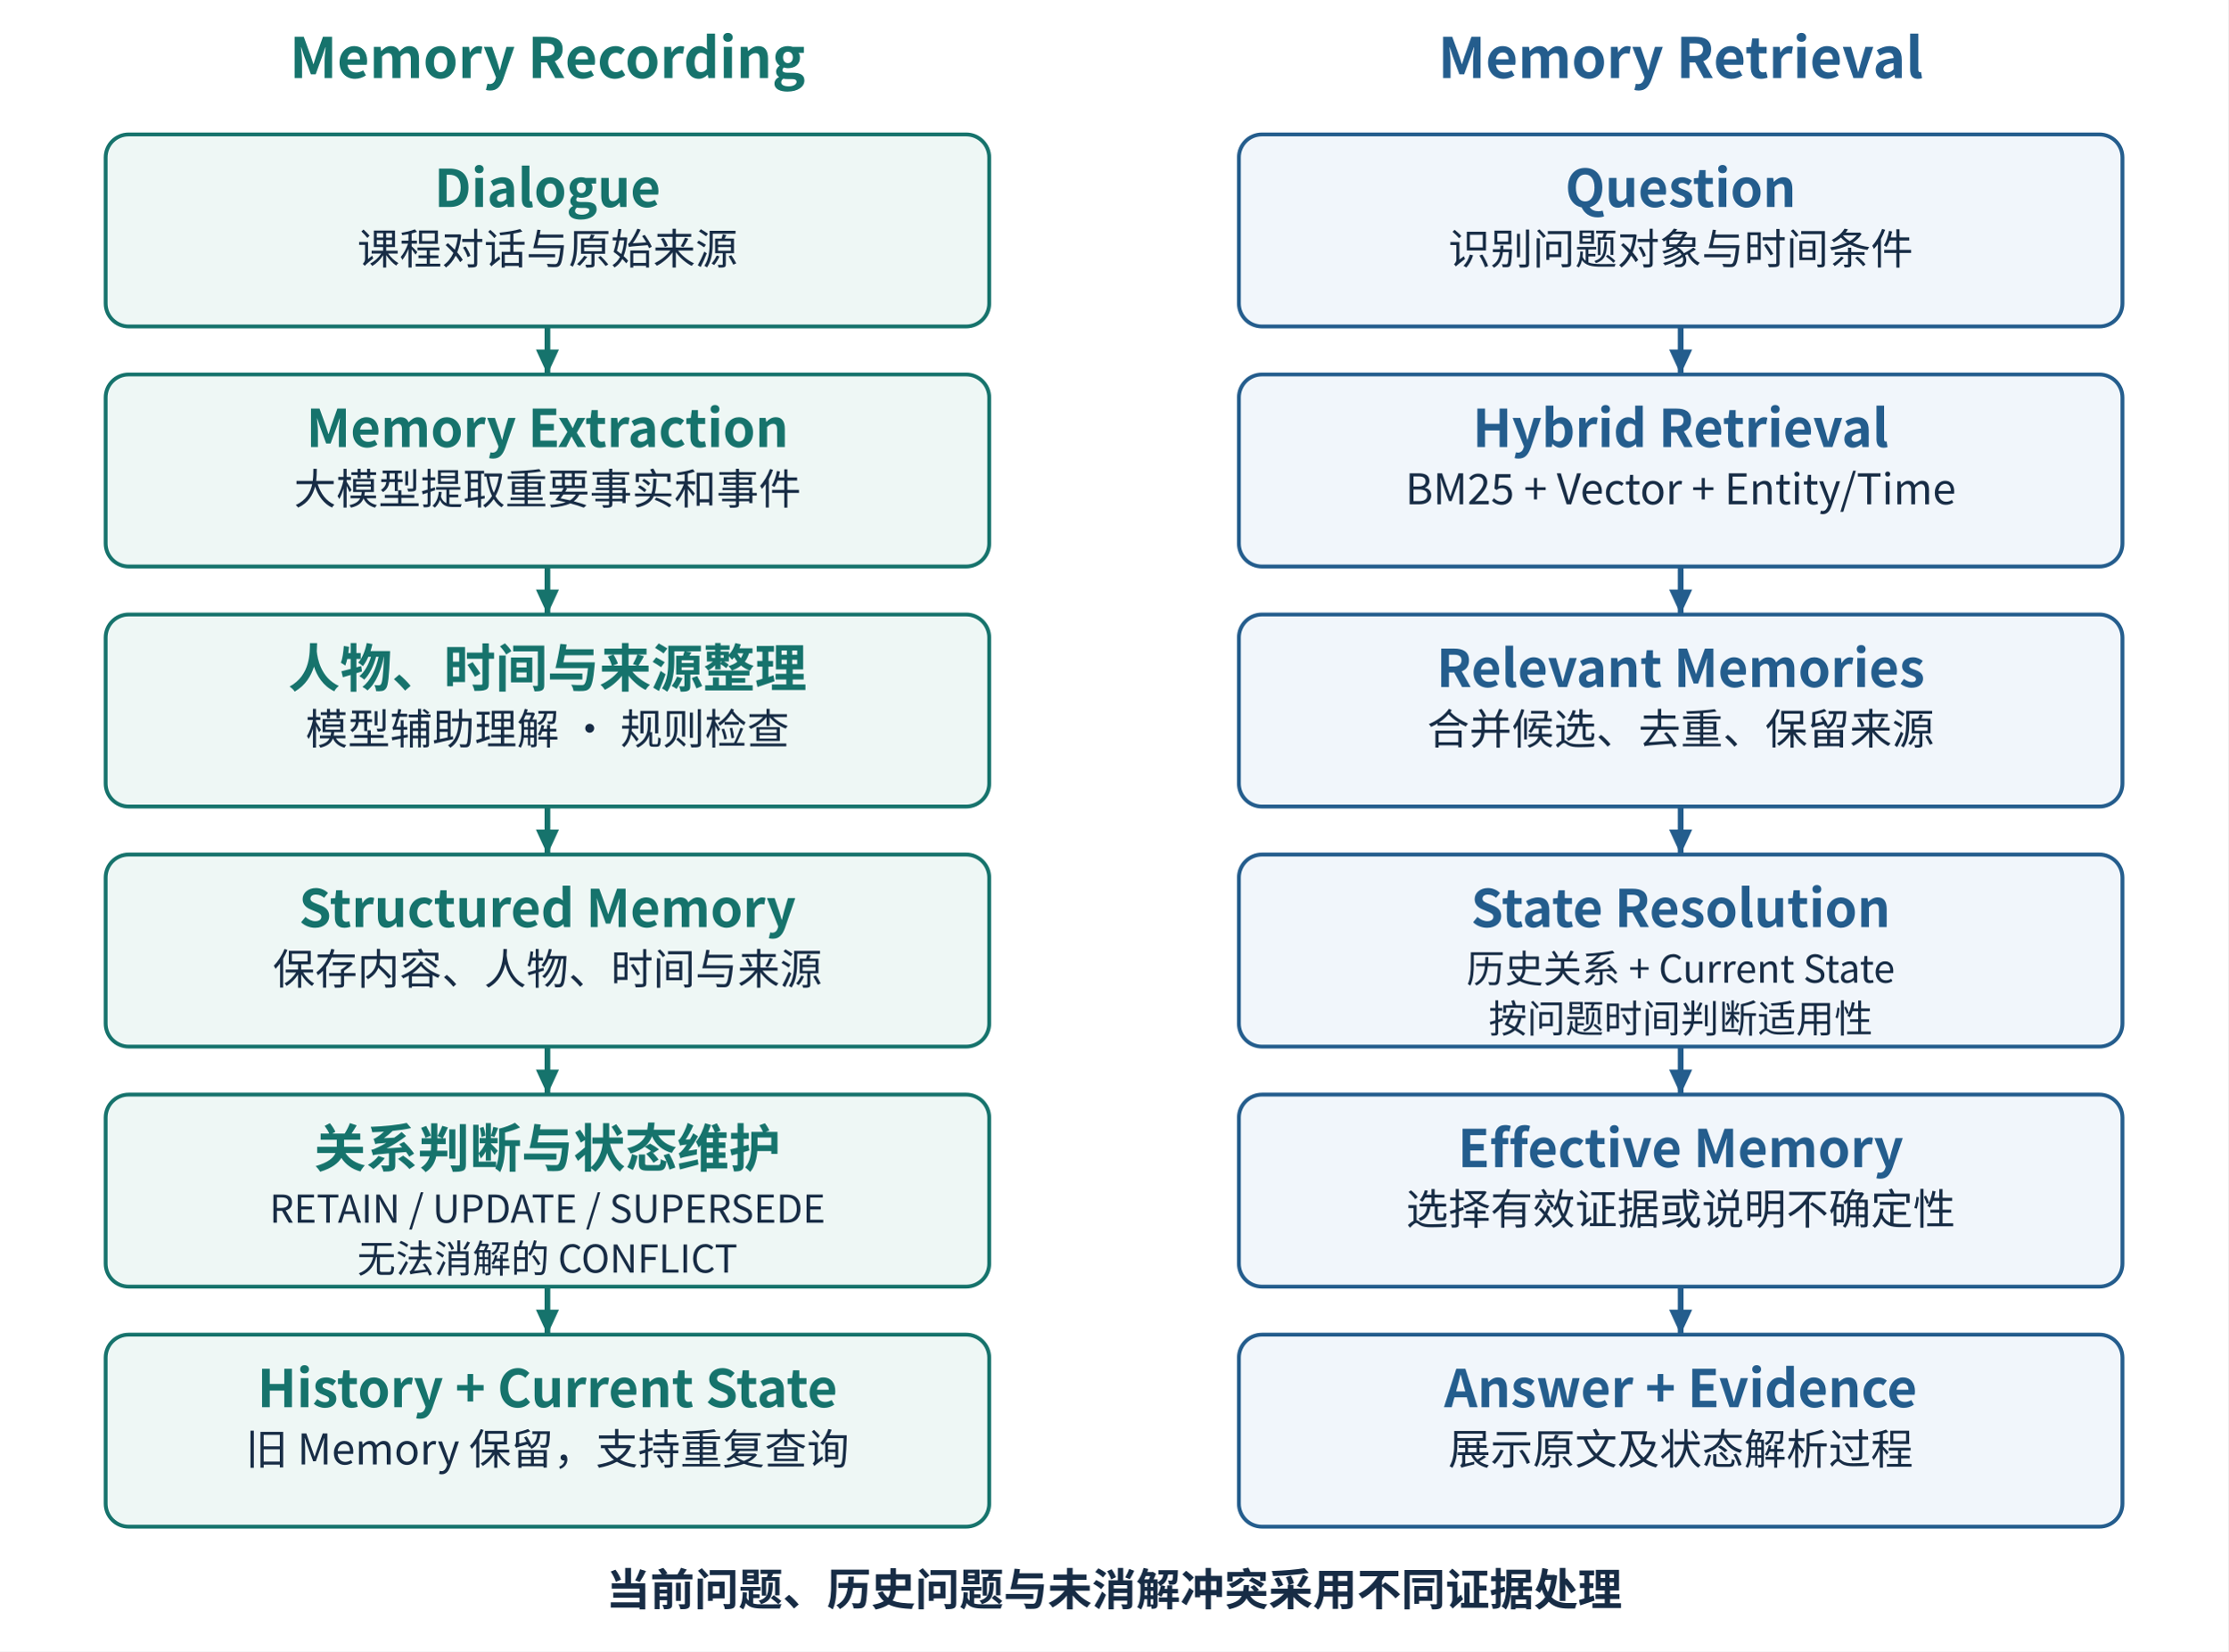
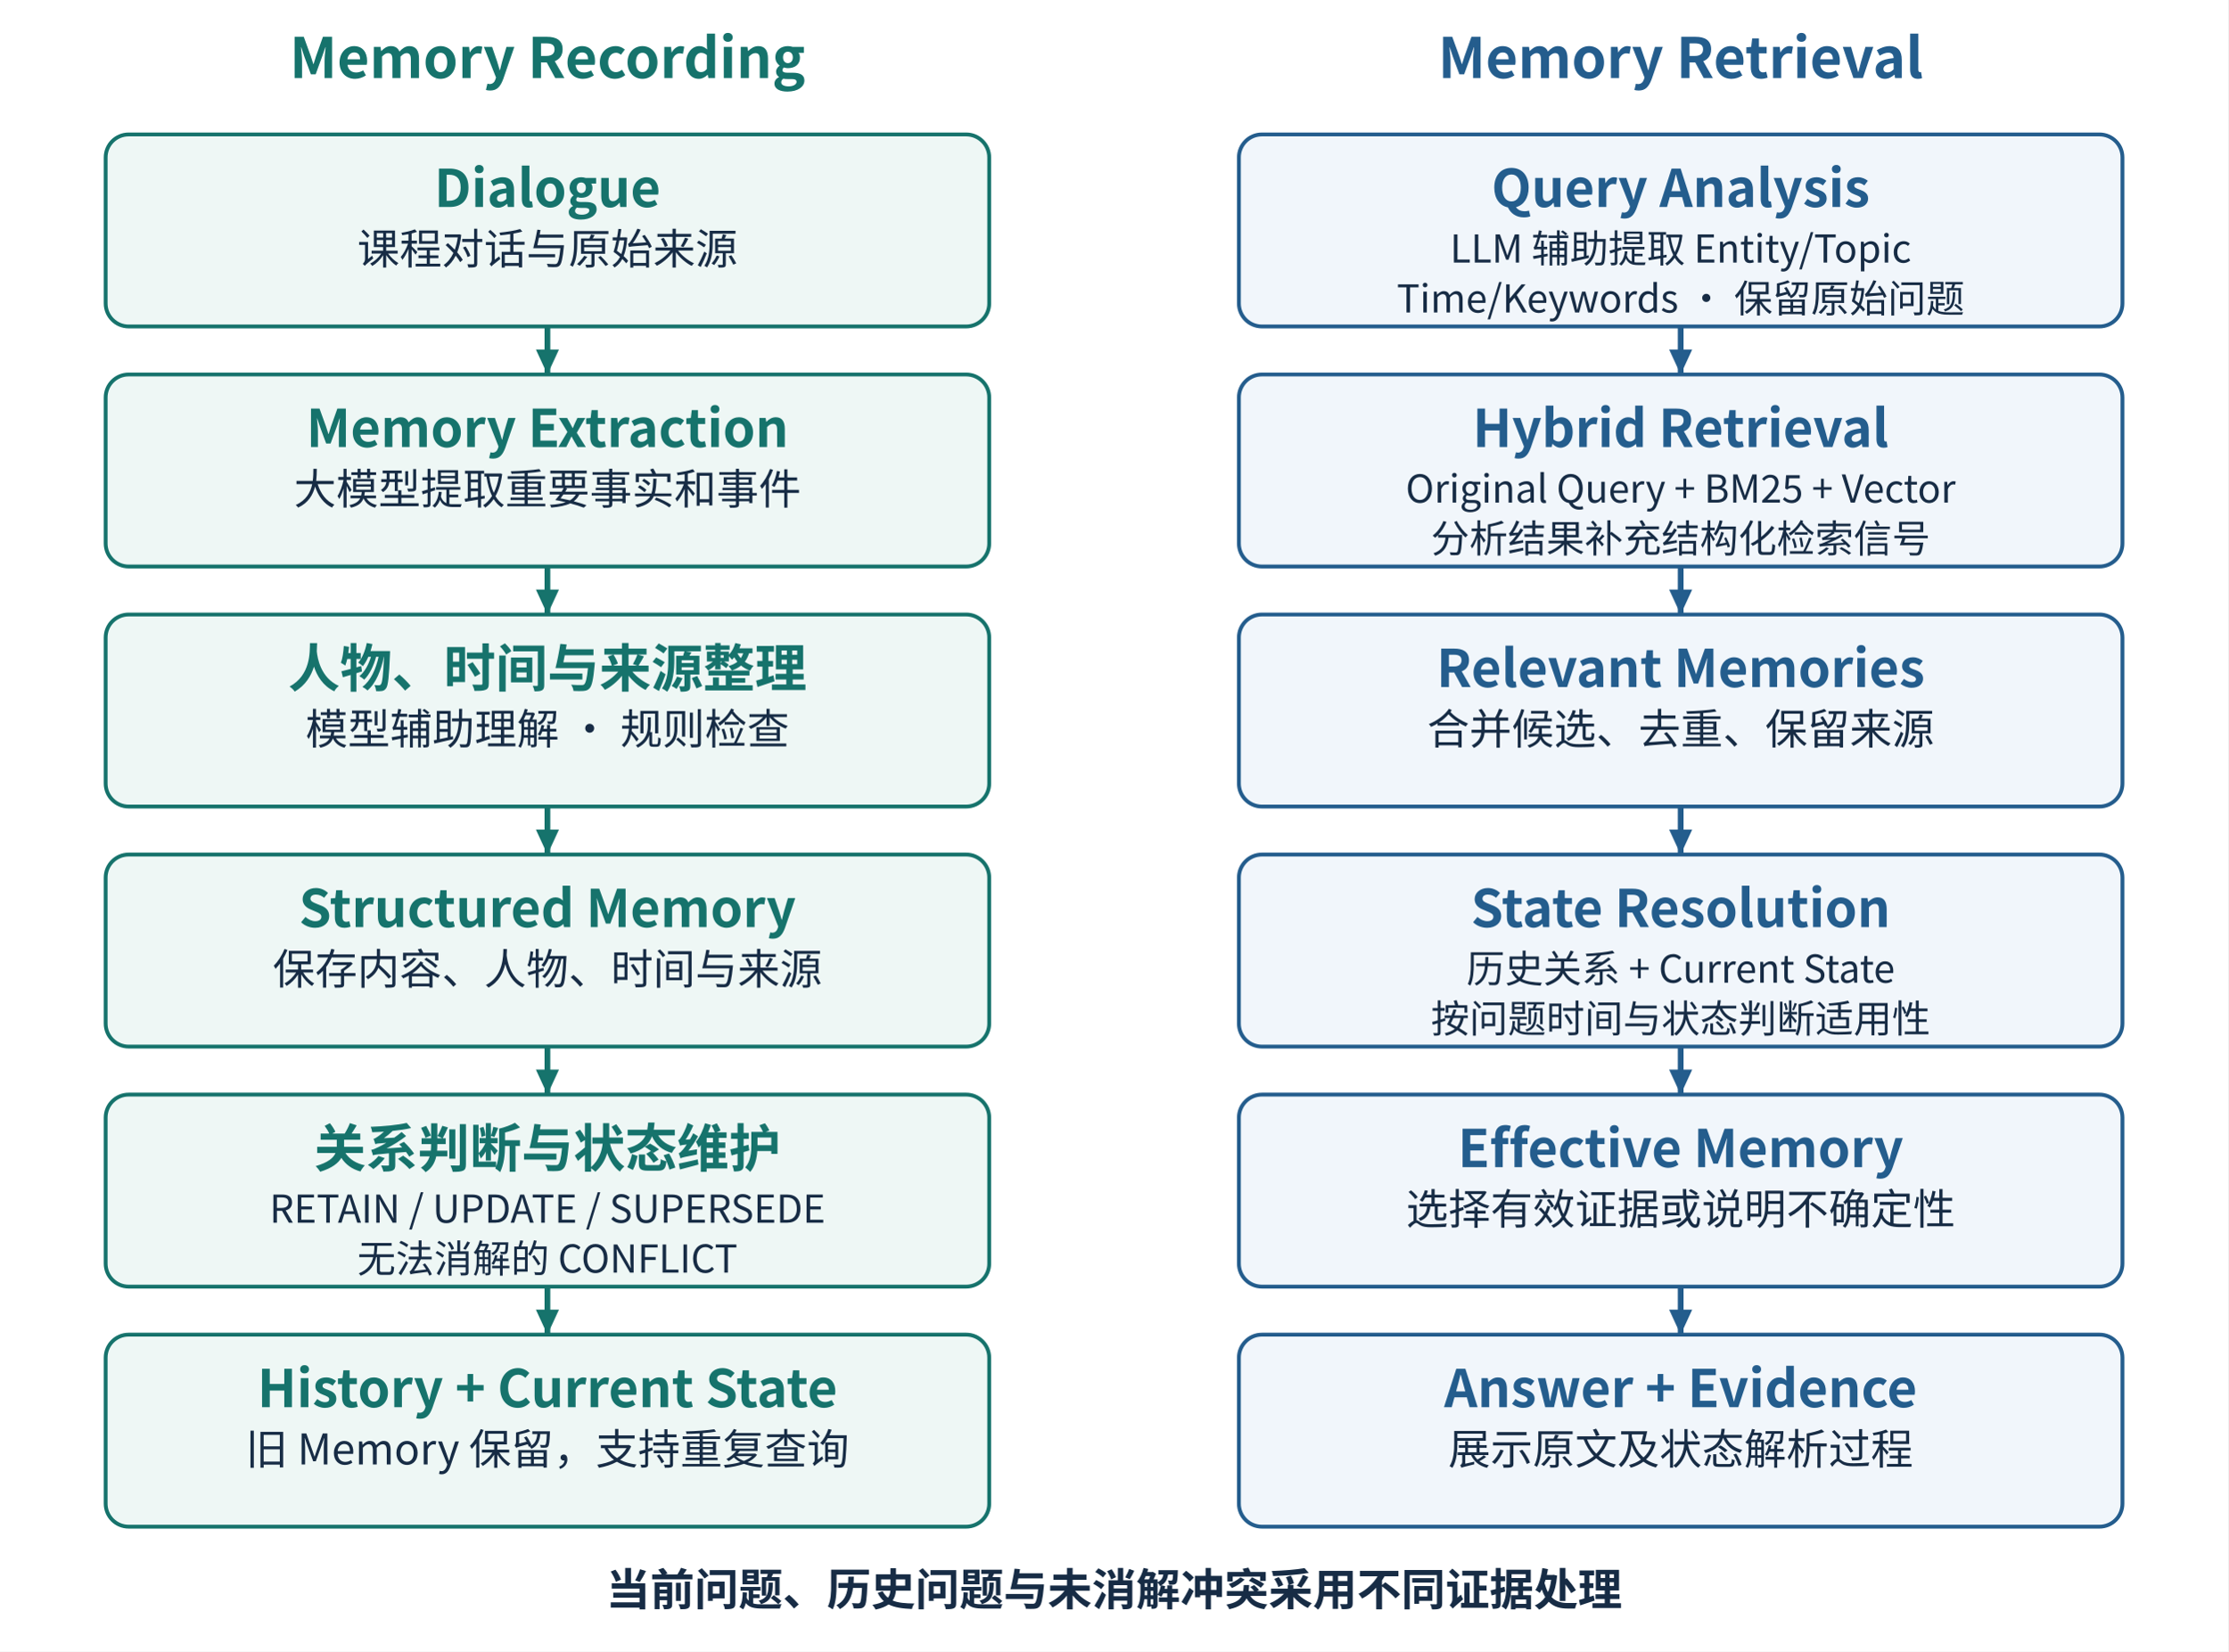
<svg xmlns="http://www.w3.org/2000/svg" width="1160" height="860" viewBox="0 0 1160 860">
  <rect width="100%" height="100%" fill="white" />
  <text x="285" y="28" dominant-baseline="central" text-anchor="middle" font-family="Noto Sans CJK SC,Microsoft YaHei,sans-serif" font-size="29" font-weight="700" fill="#16736C">Memory Recording</text>
  <text x="875" y="28" dominant-baseline="central" text-anchor="middle" font-family="Noto Sans CJK SC,Microsoft YaHei,sans-serif" font-size="29" font-weight="700" fill="#245D8D">Memory Retrieval</text>
  <rect x="55" y="70" width="460" height="100" rx="12" fill="#EEF7F5" stroke="#16736C" stroke-width="2" />
  <text x="285.0" y="96" dominant-baseline="central" text-anchor="middle" font-family="Noto Sans CJK SC,Microsoft YaHei,sans-serif" font-size="27" font-weight="700" fill="#16736C">Dialogue</text>
  <text x="285.0" y="128" dominant-baseline="central" text-anchor="middle" font-family="Noto Sans CJK SC,Microsoft YaHei,sans-serif" font-size="22" font-weight="400" fill="#172C45">课程对话与原始来源</text>
  <polyline points="285,170 285,195" fill="none" stroke="#16736C" stroke-width="3" stroke-linejoin="round" />
  <polygon points="285.0,195.0 279.0,182.0 291.0,182.0" fill="#16736C" />
  <rect x="55" y="195" width="460" height="100" rx="12" fill="#EEF7F5" stroke="#16736C" stroke-width="2" />
  <text x="285.0" y="221" dominant-baseline="central" text-anchor="middle" font-family="Noto Sans CJK SC,Microsoft YaHei,sans-serif" font-size="27" font-weight="700" fill="#16736C">Memory Extraction</text>
  <text x="285.0" y="253" dominant-baseline="central" text-anchor="middle" font-family="Noto Sans CJK SC,Microsoft YaHei,sans-serif" font-size="22" font-weight="400" fill="#172C45">大模型提取重要事实和事件</text>
  <polyline points="285,295 285,320" fill="none" stroke="#16736C" stroke-width="3" stroke-linejoin="round" />
  <polygon points="285.0,320.0 279.0,307.0 291.0,307.0" fill="#16736C" />
  <rect x="55" y="320" width="460" height="100" rx="12" fill="#EEF7F5" stroke="#16736C" stroke-width="2" />
  <text x="285.0" y="346" dominant-baseline="central" text-anchor="middle" font-family="Noto Sans CJK SC,Microsoft YaHei,sans-serif" font-size="27" font-weight="700" fill="#16736C">人物、时间与来源整理</text>
  <text x="285.0" y="378" dominant-baseline="central" text-anchor="middle" font-family="Noto Sans CJK SC,Microsoft YaHei,sans-serif" font-size="22" font-weight="400" fill="#172C45">模型辅助理解 · 规则检查</text>
  <polyline points="285,420 285,445" fill="none" stroke="#16736C" stroke-width="3" stroke-linejoin="round" />
  <polygon points="285.0,445.0 279.0,432.0 291.0,432.0" fill="#16736C" />
  <rect x="55" y="445" width="460" height="100" rx="12" fill="#EEF7F5" stroke="#16736C" stroke-width="2" />
  <text x="285.0" y="471" dominant-baseline="central" text-anchor="middle" font-family="Noto Sans CJK SC,Microsoft YaHei,sans-serif" font-size="27" font-weight="700" fill="#16736C">Structured Memory</text>
  <text x="285.0" y="503" dominant-baseline="central" text-anchor="middle" font-family="Noto Sans CJK SC,Microsoft YaHei,sans-serif" font-size="22" font-weight="400" fill="#172C45">保存内容、人物、时间与来源</text>
  <polyline points="285,545 285,570" fill="none" stroke="#16736C" stroke-width="3" stroke-linejoin="round" />
  <polygon points="285.0,570.0 279.0,557.0 291.0,557.0" fill="#16736C" />
  <rect x="55" y="570" width="460" height="100" rx="12" fill="#EEF7F5" stroke="#16736C" stroke-width="2" />
  <text x="285.0" y="596" dominant-baseline="central" text-anchor="middle" font-family="Noto Sans CJK SC,Microsoft YaHei,sans-serif" font-size="27" font-weight="700" fill="#16736C">关系判断与状态维护</text>
  <text x="285.0" y="628" dominant-baseline="central" text-anchor="middle" font-family="Noto Sans CJK SC,Microsoft YaHei,sans-serif" font-size="20" font-weight="400" fill="#172C45">RETAIN / UPDATE / SUPERSEDE</text>
  <text x="285.0" y="654" dominant-baseline="central" text-anchor="middle" font-family="Noto Sans CJK SC,Microsoft YaHei,sans-serif" font-size="20" font-weight="400" fill="#172C45">无法消解的 CONFLICT</text>
  <polyline points="285,670 285,695" fill="none" stroke="#16736C" stroke-width="3" stroke-linejoin="round" />
  <polygon points="285.0,695.0 279.0,682.0 291.0,682.0" fill="#16736C" />
  <rect x="55" y="695" width="460" height="100" rx="12" fill="#EEF7F5" stroke="#16736C" stroke-width="2" />
  <text x="285.0" y="721" dominant-baseline="central" text-anchor="middle" font-family="Noto Sans CJK SC,Microsoft YaHei,sans-serif" font-size="27" font-weight="700" fill="#16736C">History + Current State</text>
  <text x="285.0" y="753" dominant-baseline="central" text-anchor="middle" font-family="Noto Sans CJK SC,Microsoft YaHei,sans-serif" font-size="22" font-weight="400" fill="#172C45">旧 Memory 保留，支持重复查询</text>
  <rect x="645" y="70" width="460" height="100" rx="12" fill="#F1F6FB" stroke="#245D8D" stroke-width="2" />
-   <text x="875.0" y="96" dominant-baseline="central" text-anchor="middle" font-family="Noto Sans CJK SC,Microsoft YaHei,sans-serif" font-size="27" font-weight="700" fill="#245D8D">Question</text>
-   <text x="875.0" y="128" dominant-baseline="central" text-anchor="middle" font-family="Noto Sans CJK SC,Microsoft YaHei,sans-serif" font-size="22" font-weight="400" fill="#172C45">识别问题对象与时间条件</text>
+   <text x="875.0" y="96" dominant-baseline="central" text-anchor="middle" font-family="Noto Sans CJK SC,Microsoft YaHei,sans-serif" font-size="27" font-weight="700" fill="#245D8D">Query Analysis</text>
+   <text x="875.0" y="128" dominant-baseline="central" text-anchor="middle" font-family="Noto Sans CJK SC,Microsoft YaHei,sans-serif" font-size="20" font-weight="400" fill="#172C45">LLM 辅助提取 Entity/Topic</text>
+   <text x="875.0" y="154" dominant-baseline="central" text-anchor="middle" font-family="Noto Sans CJK SC,Microsoft YaHei,sans-serif" font-size="20" font-weight="400" fill="#172C45">Time/Keywords · 保留原始问题</text>
  <polyline points="875,170 875,195" fill="none" stroke="#245D8D" stroke-width="3" stroke-linejoin="round" />
  <polygon points="875.0,195.0 869.0,182.0 881.0,182.0" fill="#245D8D" />
  <rect x="645" y="195" width="460" height="100" rx="12" fill="#F1F6FB" stroke="#245D8D" stroke-width="2" />
  <text x="875.0" y="221" dominant-baseline="central" text-anchor="middle" font-family="Noto Sans CJK SC,Microsoft YaHei,sans-serif" font-size="27" font-weight="700" fill="#245D8D">Hybrid Retrieval</text>
-   <text x="875.0" y="253" dominant-baseline="central" text-anchor="middle" font-family="Noto Sans CJK SC,Microsoft YaHei,sans-serif" font-size="22" font-weight="400" fill="#172C45">BM25 + Vector + Entity/Time</text>
+   <text x="875.0" y="253" dominant-baseline="central" text-anchor="middle" font-family="Noto Sans CJK SC,Microsoft YaHei,sans-serif" font-size="20" font-weight="400" fill="#172C45">Original Query + BM25 + Vector</text>
+   <text x="875.0" y="279" dominant-baseline="central" text-anchor="middle" font-family="Noto Sans CJK SC,Microsoft YaHei,sans-serif" font-size="20" font-weight="400" fill="#172C45">分析结果补充结构化检索信号</text>
  <polyline points="875,295 875,320" fill="none" stroke="#245D8D" stroke-width="3" stroke-linejoin="round" />
  <polygon points="875.0,320.0 869.0,307.0 881.0,307.0" fill="#245D8D" />
  <rect x="645" y="320" width="460" height="100" rx="12" fill="#F1F6FB" stroke="#245D8D" stroke-width="2" />
  <text x="875.0" y="346" dominant-baseline="central" text-anchor="middle" font-family="Noto Sans CJK SC,Microsoft YaHei,sans-serif" font-size="27" font-weight="700" fill="#245D8D">Relevant Memories</text>
  <text x="875.0" y="378" dominant-baseline="central" text-anchor="middle" font-family="Noto Sans CJK SC,Microsoft YaHei,sans-serif" font-size="22" font-weight="400" fill="#172C45">合并候选、去重、保留来源</text>
  <polyline points="875,420 875,445" fill="none" stroke="#245D8D" stroke-width="3" stroke-linejoin="round" />
  <polygon points="875.0,445.0 869.0,432.0 881.0,432.0" fill="#245D8D" />
  <rect x="645" y="445" width="460" height="100" rx="12" fill="#F1F6FB" stroke="#245D8D" stroke-width="2" />
  <text x="875.0" y="471" dominant-baseline="central" text-anchor="middle" font-family="Noto Sans CJK SC,Microsoft YaHei,sans-serif" font-size="27" font-weight="700" fill="#245D8D">State Resolution</text>
  <text x="875.0" y="503" dominant-baseline="central" text-anchor="middle" font-family="Noto Sans CJK SC,Microsoft YaHei,sans-serif" font-size="20" font-weight="400" fill="#172C45">历史关系 + Current State</text>
-   <text x="875.0" y="529" dominant-baseline="central" text-anchor="middle" font-family="Noto Sans CJK SC,Microsoft YaHei,sans-serif" font-size="20" font-weight="400" fill="#172C45">按问题时间判断适用性</text>
+   <text x="875.0" y="529" dominant-baseline="central" text-anchor="middle" font-family="Noto Sans CJK SC,Microsoft YaHei,sans-serif" font-size="20" font-weight="400" fill="#172C45">按问题时间与状态判断适用性</text>
  <polyline points="875,545 875,570" fill="none" stroke="#245D8D" stroke-width="3" stroke-linejoin="round" />
  <polygon points="875.0,570.0 869.0,557.0 881.0,557.0" fill="#245D8D" />
  <rect x="645" y="570" width="460" height="100" rx="12" fill="#F1F6FB" stroke="#245D8D" stroke-width="2" />
  <text x="875.0" y="596" dominant-baseline="central" text-anchor="middle" font-family="Noto Sans CJK SC,Microsoft YaHei,sans-serif" font-size="27" font-weight="700" fill="#245D8D">Effective Memory</text>
  <text x="875.0" y="628" dominant-baseline="central" text-anchor="middle" font-family="Noto Sans CJK SC,Microsoft YaHei,sans-serif" font-size="22" font-weight="400" fill="#172C45">选择有效证据或说明不确定性</text>
  <polyline points="875,670 875,695" fill="none" stroke="#245D8D" stroke-width="3" stroke-linejoin="round" />
  <polygon points="875.0,695.0 869.0,682.0 881.0,682.0" fill="#245D8D" />
  <rect x="645" y="695" width="460" height="100" rx="12" fill="#F1F6FB" stroke="#245D8D" stroke-width="2" />
  <text x="875.0" y="721" dominant-baseline="central" text-anchor="middle" font-family="Noto Sans CJK SC,Microsoft YaHei,sans-serif" font-size="27" font-weight="700" fill="#245D8D">Answer + Evidence</text>
  <text x="875.0" y="753" dominant-baseline="central" text-anchor="middle" font-family="Noto Sans CJK SC,Microsoft YaHei,sans-serif" font-size="22" font-weight="400" fill="#172C45">展示原文及状态解析过程</text>
  <text x="580" y="826" dominant-baseline="central" text-anchor="middle" font-family="Noto Sans CJK SC,Microsoft YaHei,sans-serif" font-size="23" font-weight="700" fill="#172C45">当前问题、历史问题与未消解冲突采用不同证据处理</text>
</svg>
